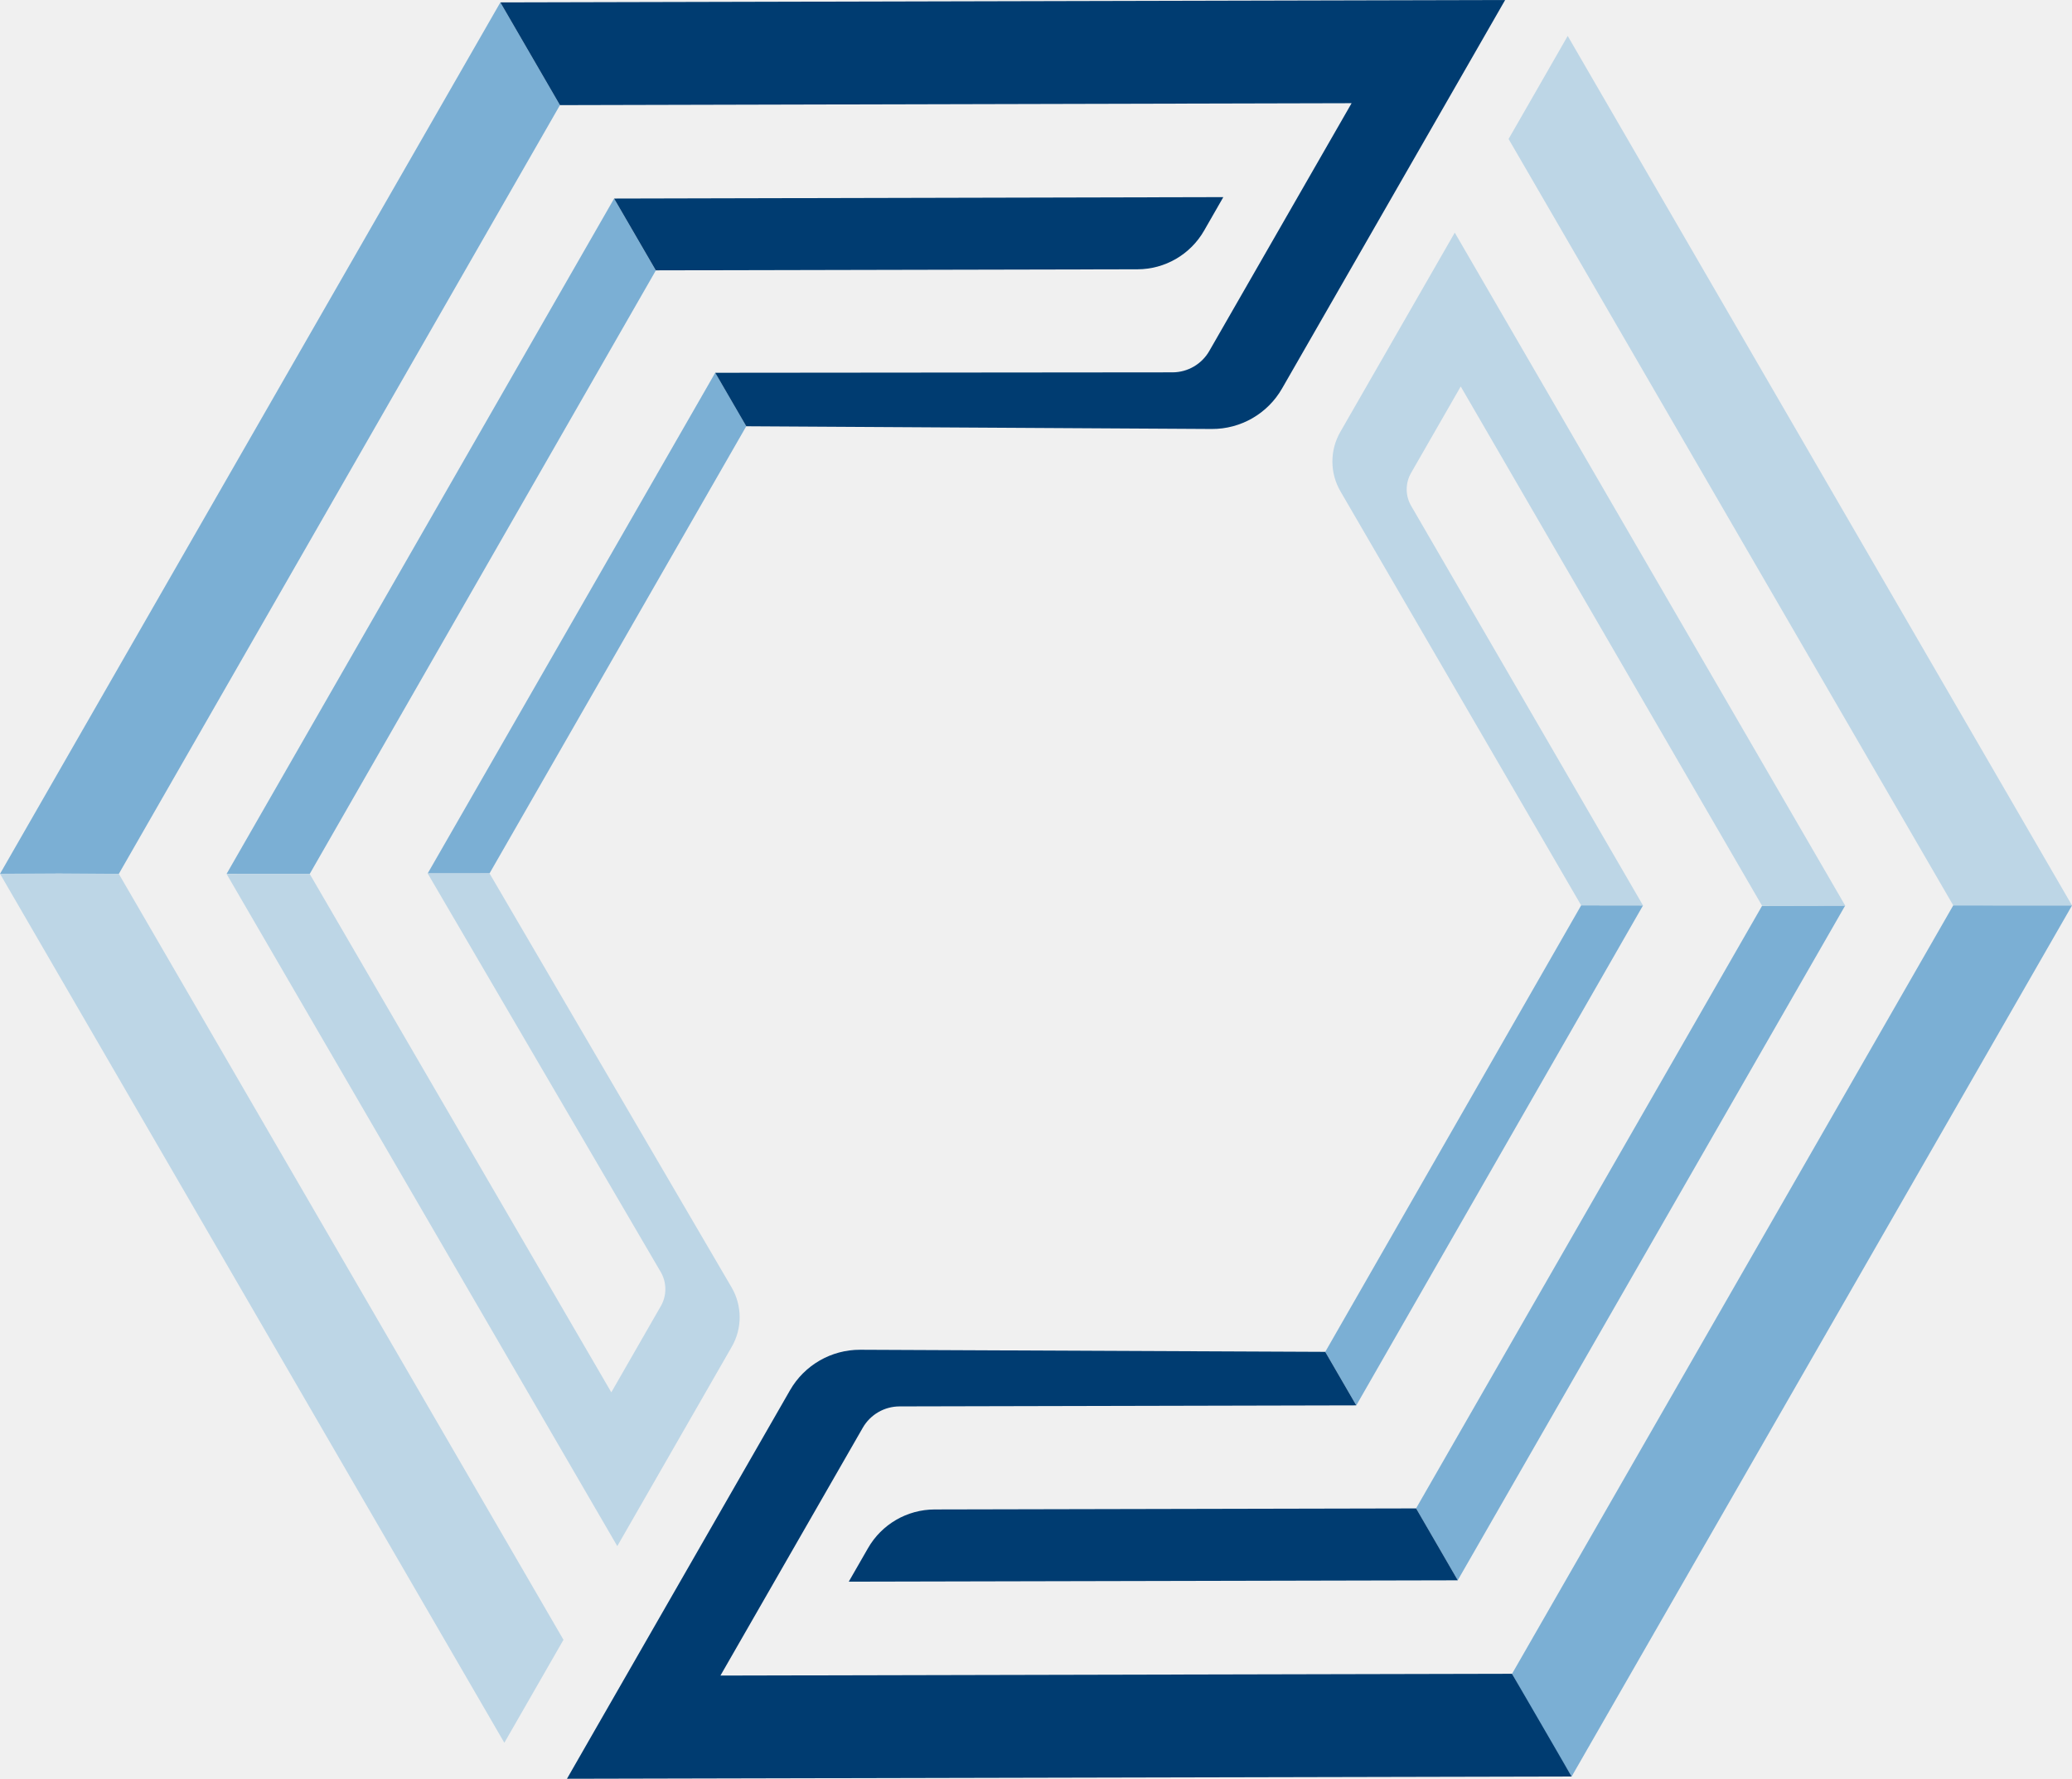
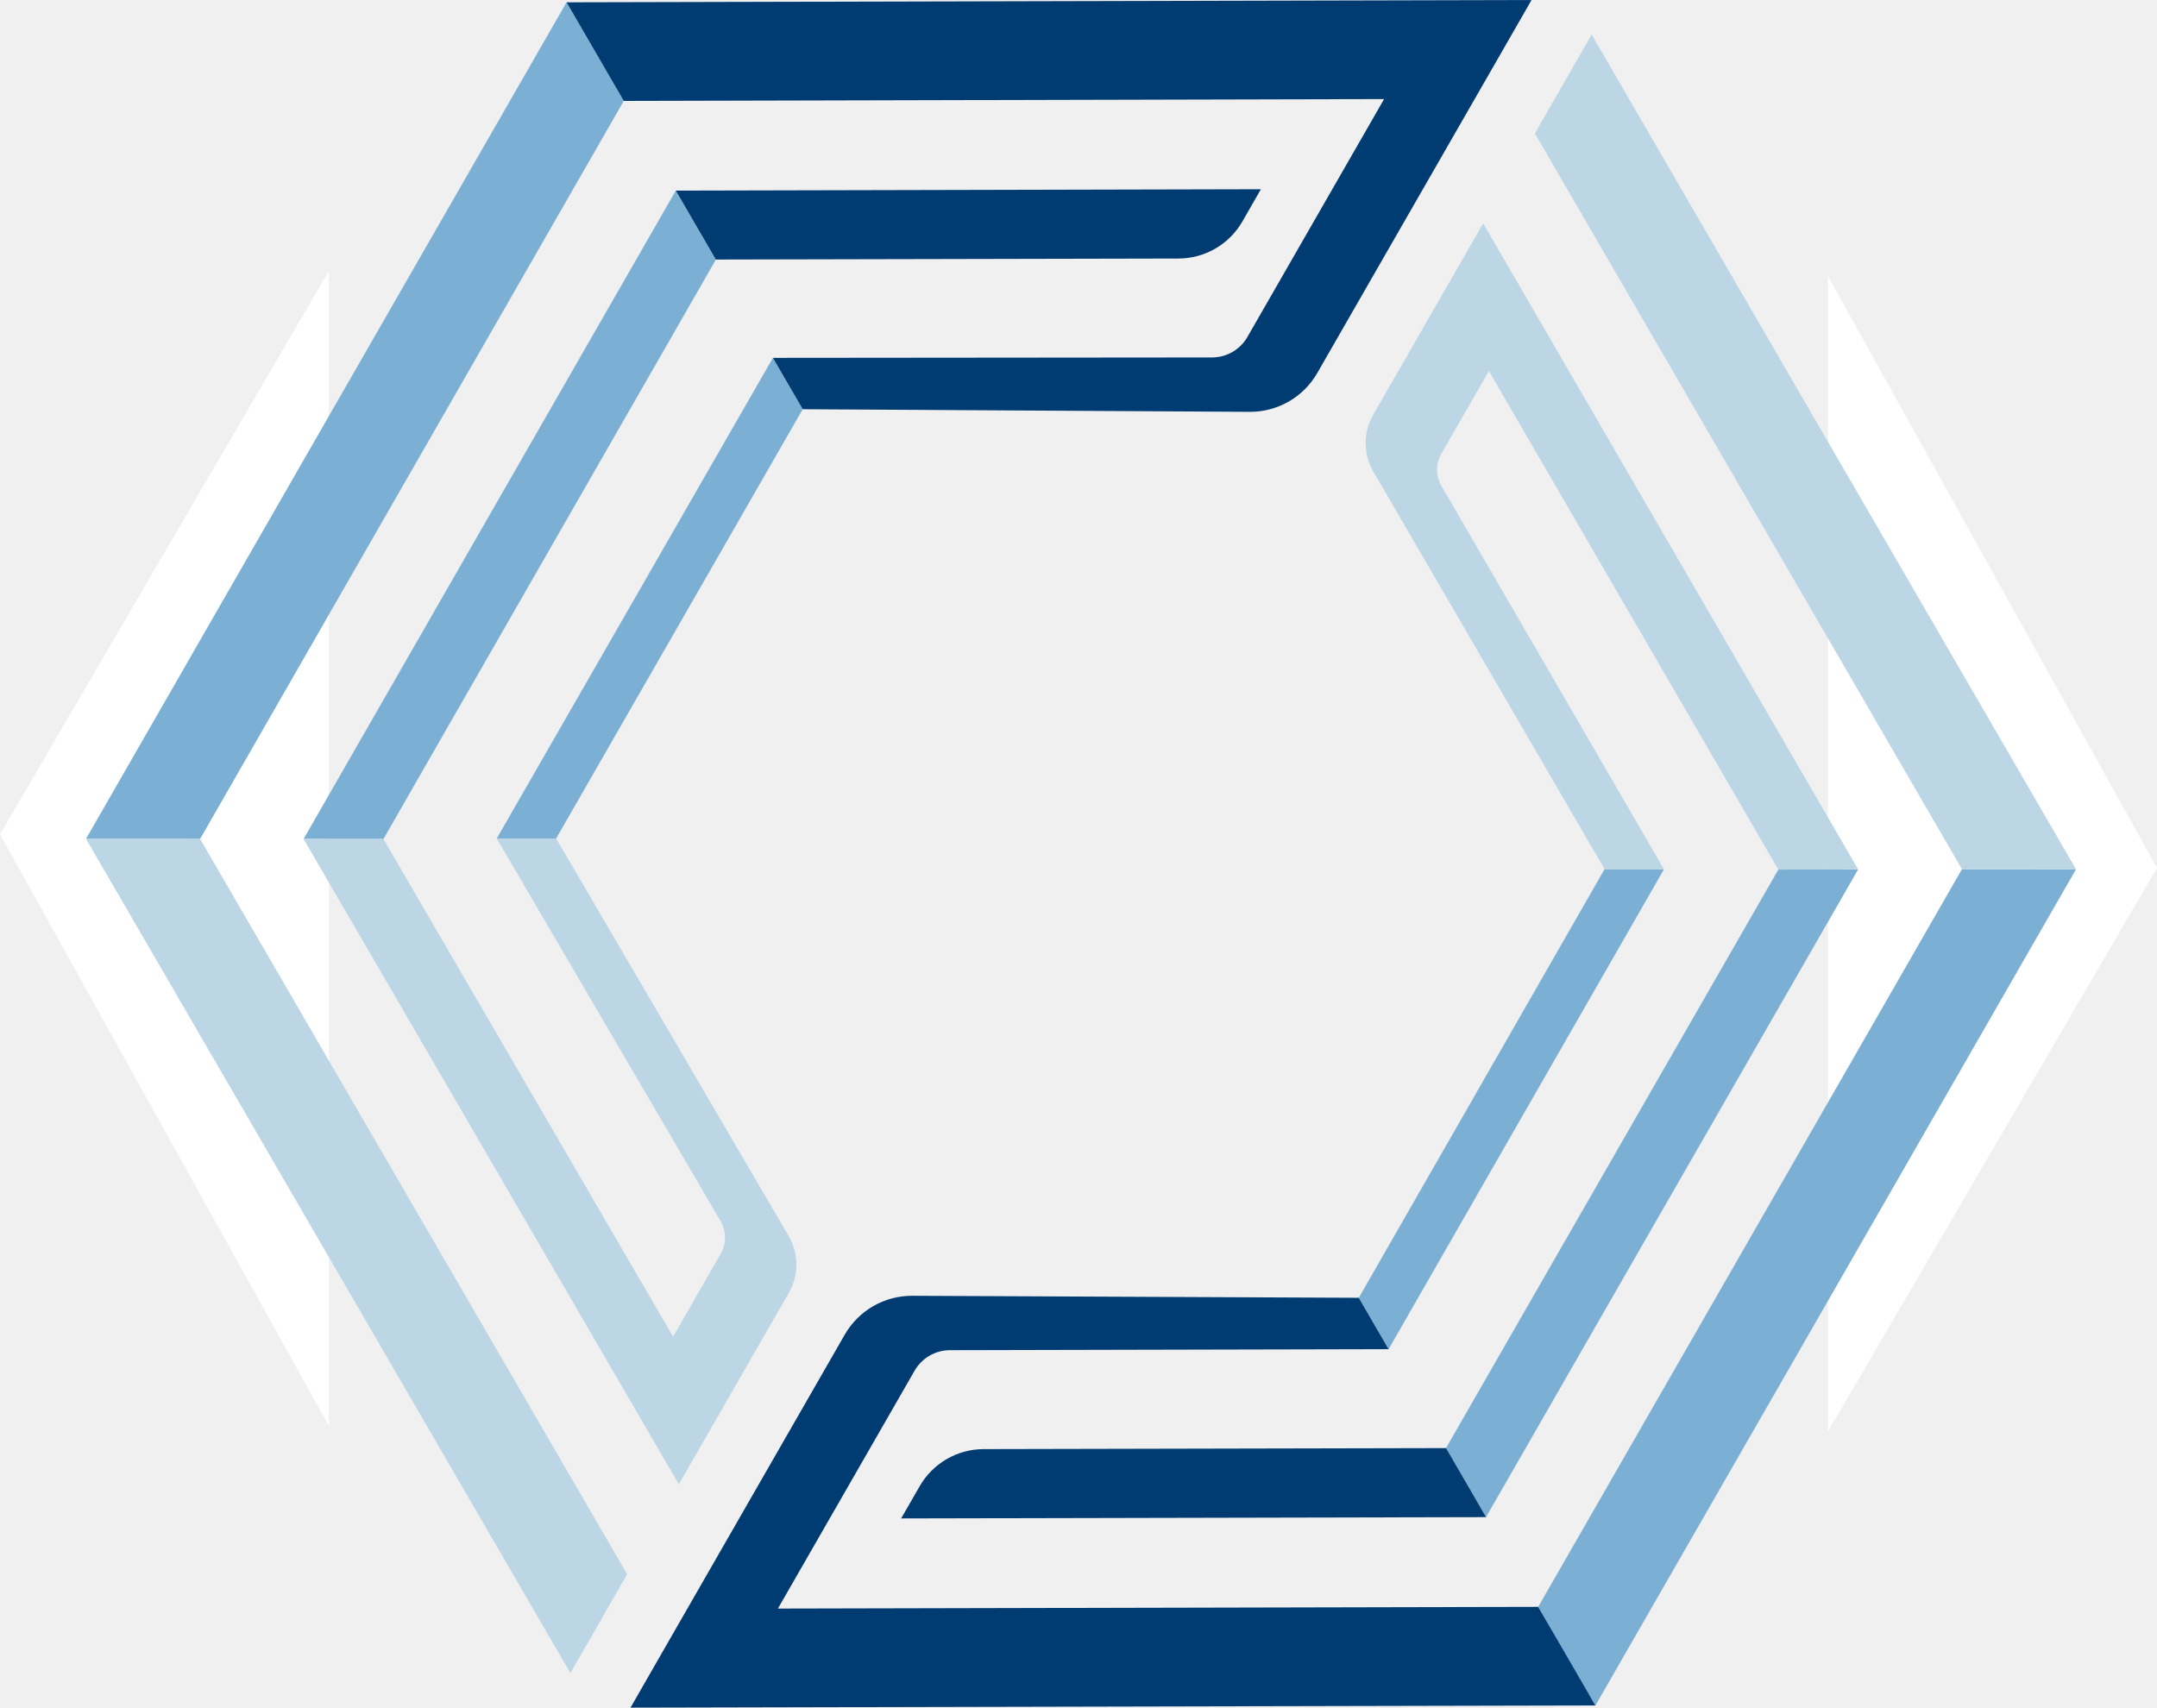
- <svg xmlns="http://www.w3.org/2000/svg" id="Component_2_1" data-name="Component 2 – 1" width="198.867" height="170.684" viewBox="0 0 198.867 170.684">
-   <g id="Group_2" data-name="Group 2">
-     <path id="logoMark_PathItem_" data-name="logoMark &lt;PathItem&gt;" d="M129.948,59.664,87.6,133.4l2.721,4.87,3,4.986,48.027-83.585Z" transform="translate(57.523 27.212)" fill="#7bafd4" />
-     <path id="logoMark_PathItem_2" data-name="logoMark &lt;PathItem&gt;" d="M116.393,59.693,83.18,117.518l4,6.9,37.186-64.743Z" transform="translate(52.73 27.224)" fill="#7bafd4" />
-     <path id="logoMark_PathItem_3" data-name="logoMark &lt;PathItem&gt;" d="M103.563,59.664,79,102.51l2.98,5.135L109.5,59.672Z" transform="translate(48.194 27.212)" fill="#7bafd4" />
-     <path id="logoMark_PathItem_4" data-name="logoMark &lt;PathItem&gt;" d="M68.883,23.039l2.86,4.928L29.4,101.739l-5.7-.021-5.7.013,48.023-83.62Z" transform="translate(-18 -17.879)" fill="#7bafd4" />
-     <path id="logoMark_PathItem_5" data-name="logoMark &lt;PathItem&gt;" d="M69.565,34.037,36.346,91.945l-3.979,0-4-.006L65.56,27.137l2,3.45Z" transform="translate(-6.619 -8.085)" fill="#7bafd4" />
-     <path id="logoMark_PathItem_6" data-name="logoMark &lt;PathItem&gt;" d="M68.263,40.288,43.623,83.193l-5.937.006,27.6-48.046Z" transform="translate(3.362 0.614)" fill="#7bafd4" />
-     <path id="logoMark_PathItem_7" data-name="logoMark &lt;PathItem&gt;" d="M140.523,121.062l-2.859-4.927-2.861-4.929-75.973.171L72.489,87.6a4.081,4.081,0,0,1,3.532-2.05l43.836-.1-1.491-2.569-1.489-2.567-44.629-.2A7.738,7.738,0,0,0,65.507,84L49.771,111.4h0l-2.838,4.94L44.1,121.279Z" transform="translate(10.317 49.405)" fill="#003c71" />
-     <path id="logoMark_PathItem_8" data-name="logoMark &lt;PathItem&gt;" d="M115.524,94.316l-2-3.451-2-3.449-46.213.1a7.389,7.389,0,0,0-6.391,3.71l-1.85,3.219Z" transform="translate(24.392 57.327)" fill="#003c71" />
-     <path id="logoMark_PathItem_9" data-name="logoMark &lt;PathItem&gt;" d="M46.751,28.088l75.981-.186L109.074,51.679a4.082,4.082,0,0,1-3.53,2.05l-43.89.04,2.98,5.134,44.681.261a7.733,7.733,0,0,0,6.741-3.883l15.739-27.4h0l2.838-4.94L137.469,18l-96.438.231Z" transform="translate(6.992 -18)" fill="#003c71" />
-     <path id="logoMark_PathItem_10" data-name="logoMark &lt;PathItem&gt;" d="M46.267,27.211l4,6.889L96.5,34a7.385,7.385,0,0,0,6.391-3.707l1.847-3.219Z" transform="translate(12.674 -8.159)" fill="#003c71" />
-     <path id="logoMark_PathItem_11" data-name="logoMark &lt;PathItem&gt;" d="M66.368,141.7l2.838-4.941,2.838-4.941-42.682-73.5-5.7-.038-5.7.031Z" transform="translate(-17.962 25.531)" fill="#bdd6e6" />
-     <path id="logoMark_PathItem_12" data-name="logoMark &lt;PathItem&gt;" d="M76.746,103.891a5.68,5.68,0,0,0-.013-5.682L53.494,58.47l-5.936.006L69.93,96.727a3.268,3.268,0,0,1,.006,3.265l-4.754,8.276L36.235,58.524H28.256l37.5,64.5Z" transform="translate(-6.51 25.336)" fill="#bdd6e6" />
-     <path id="logoMark_PathItem_13" data-name="logoMark &lt;PathItem&gt;" d="M93.114,19.654,90.277,24.6l-2.838,4.941,42.681,73.546,11.4.007Z" transform="translate(57.352 -16.205)" fill="#bdd6e6" />
-     <path id="logoMark_PathItem_14" data-name="logoMark &lt;PathItem&gt;" d="M80.083,47.839a5.685,5.685,0,0,0,.015,5.682l23.108,39.737,5.936.008L86.9,54.944a3.155,3.155,0,0,1-.008-3.2l4.754-8.278L120.571,93.3l3.989-.008,3.989-.01L91.074,28.706Z" transform="translate(48.552 -6.382)" fill="#bdd6e6" />
+ <svg xmlns="http://www.w3.org/2000/svg" id="Component_4_1" data-name="Component 4 – 1" width="215.556" height="170.684" viewBox="0 0 215.556 170.684">
+   <path id="Path_10769" data-name="Path 10769" d="M884.333,3242.75l-32.877,56.333,32.877,59.15Z" transform="translate(-851.457 -3215.691)" fill="#fff" />
+   <path id="Path_10770" data-name="Path 10770" d="M32.877,0,0,56.333l32.877,59.15Z" transform="translate(215.556 143.084) rotate(180)" fill="#fff" />
+   <g id="Component_3_1" data-name="Component 3 – 1" transform="translate(8.593)">
+     <g id="Group_2" data-name="Group 2">
+       <path id="logoMark_PathItem_" data-name="logoMark &lt;PathItem&gt;" d="M129.948,59.664,87.6,133.4l2.721,4.87,3,4.986,48.027-83.585Z" transform="translate(57.523 27.212)" fill="#7bafd4" />
+       <path id="logoMark_PathItem_2" data-name="logoMark &lt;PathItem&gt;" d="M116.393,59.693,83.18,117.518l4,6.9,37.186-64.743Z" transform="translate(52.73 27.224)" fill="#7bafd4" />
+       <path id="logoMark_PathItem_3" data-name="logoMark &lt;PathItem&gt;" d="M103.563,59.664,79,102.51l2.98,5.135L109.5,59.672Z" transform="translate(48.194 27.212)" fill="#7bafd4" />
+       <path id="logoMark_PathItem_4" data-name="logoMark &lt;PathItem&gt;" d="M68.883,23.039l2.86,4.928L29.4,101.739l-5.7-.021-5.7.013,48.023-83.62Z" transform="translate(-18 -17.879)" fill="#7bafd4" />
+       <path id="logoMark_PathItem_5" data-name="logoMark &lt;PathItem&gt;" d="M69.565,34.037,36.346,91.945l-3.979,0-4-.006L65.56,27.137l2,3.45Z" transform="translate(-6.619 -8.085)" fill="#7bafd4" />
+       <path id="logoMark_PathItem_6" data-name="logoMark &lt;PathItem&gt;" d="M68.263,40.288,43.623,83.193l-5.937.006,27.6-48.046Z" transform="translate(3.362 0.614)" fill="#7bafd4" />
+       <path id="logoMark_PathItem_7" data-name="logoMark &lt;PathItem&gt;" d="M140.523,121.062l-2.859-4.927-2.861-4.929-75.973.171L72.489,87.6a4.081,4.081,0,0,1,3.532-2.05l43.836-.1-1.491-2.569-1.489-2.567-44.629-.2A7.738,7.738,0,0,0,65.507,84L49.771,111.4h0l-2.838,4.94L44.1,121.279Z" transform="translate(10.317 49.405)" fill="#003c71" />
+       <path id="logoMark_PathItem_8" data-name="logoMark &lt;PathItem&gt;" d="M115.524,94.316l-2-3.451-2-3.449-46.213.1a7.389,7.389,0,0,0-6.391,3.71l-1.85,3.219Z" transform="translate(24.392 57.327)" fill="#003c71" />
+       <path id="logoMark_PathItem_9" data-name="logoMark &lt;PathItem&gt;" d="M46.751,28.088l75.981-.186L109.074,51.679a4.082,4.082,0,0,1-3.53,2.05l-43.89.04,2.98,5.134,44.681.261a7.733,7.733,0,0,0,6.741-3.883l15.739-27.4h0l2.838-4.94L137.469,18l-96.438.231Z" transform="translate(6.992 -18)" fill="#003c71" />
+       <path id="logoMark_PathItem_10" data-name="logoMark &lt;PathItem&gt;" d="M46.267,27.211l4,6.889L96.5,34a7.385,7.385,0,0,0,6.391-3.707l1.847-3.219Z" transform="translate(12.674 -8.159)" fill="#003c71" />
+       <path id="logoMark_PathItem_11" data-name="logoMark &lt;PathItem&gt;" d="M66.368,141.7l2.838-4.941,2.838-4.941-42.682-73.5-5.7-.038-5.7.031Z" transform="translate(-17.962 25.531)" fill="#bdd6e6" />
+       <path id="logoMark_PathItem_12" data-name="logoMark &lt;PathItem&gt;" d="M76.746,103.891a5.68,5.68,0,0,0-.013-5.682L53.494,58.47l-5.936.006L69.93,96.727a3.268,3.268,0,0,1,.006,3.265l-4.754,8.276L36.235,58.524H28.256l37.5,64.5Z" transform="translate(-6.51 25.336)" fill="#bdd6e6" />
+       <path id="logoMark_PathItem_13" data-name="logoMark &lt;PathItem&gt;" d="M93.114,19.654,90.277,24.6l-2.838,4.941,42.681,73.546,11.4.007Z" transform="translate(57.352 -16.205)" fill="#bdd6e6" />
+       <path id="logoMark_PathItem_14" data-name="logoMark &lt;PathItem&gt;" d="M80.083,47.839a5.685,5.685,0,0,0,.015,5.682l23.108,39.737,5.936.008L86.9,54.944a3.155,3.155,0,0,1-.008-3.2l4.754-8.278L120.571,93.3l3.989-.008,3.989-.01L91.074,28.706Z" transform="translate(48.552 -6.382)" fill="#bdd6e6" />
+     </g>
  </g>
</svg>
